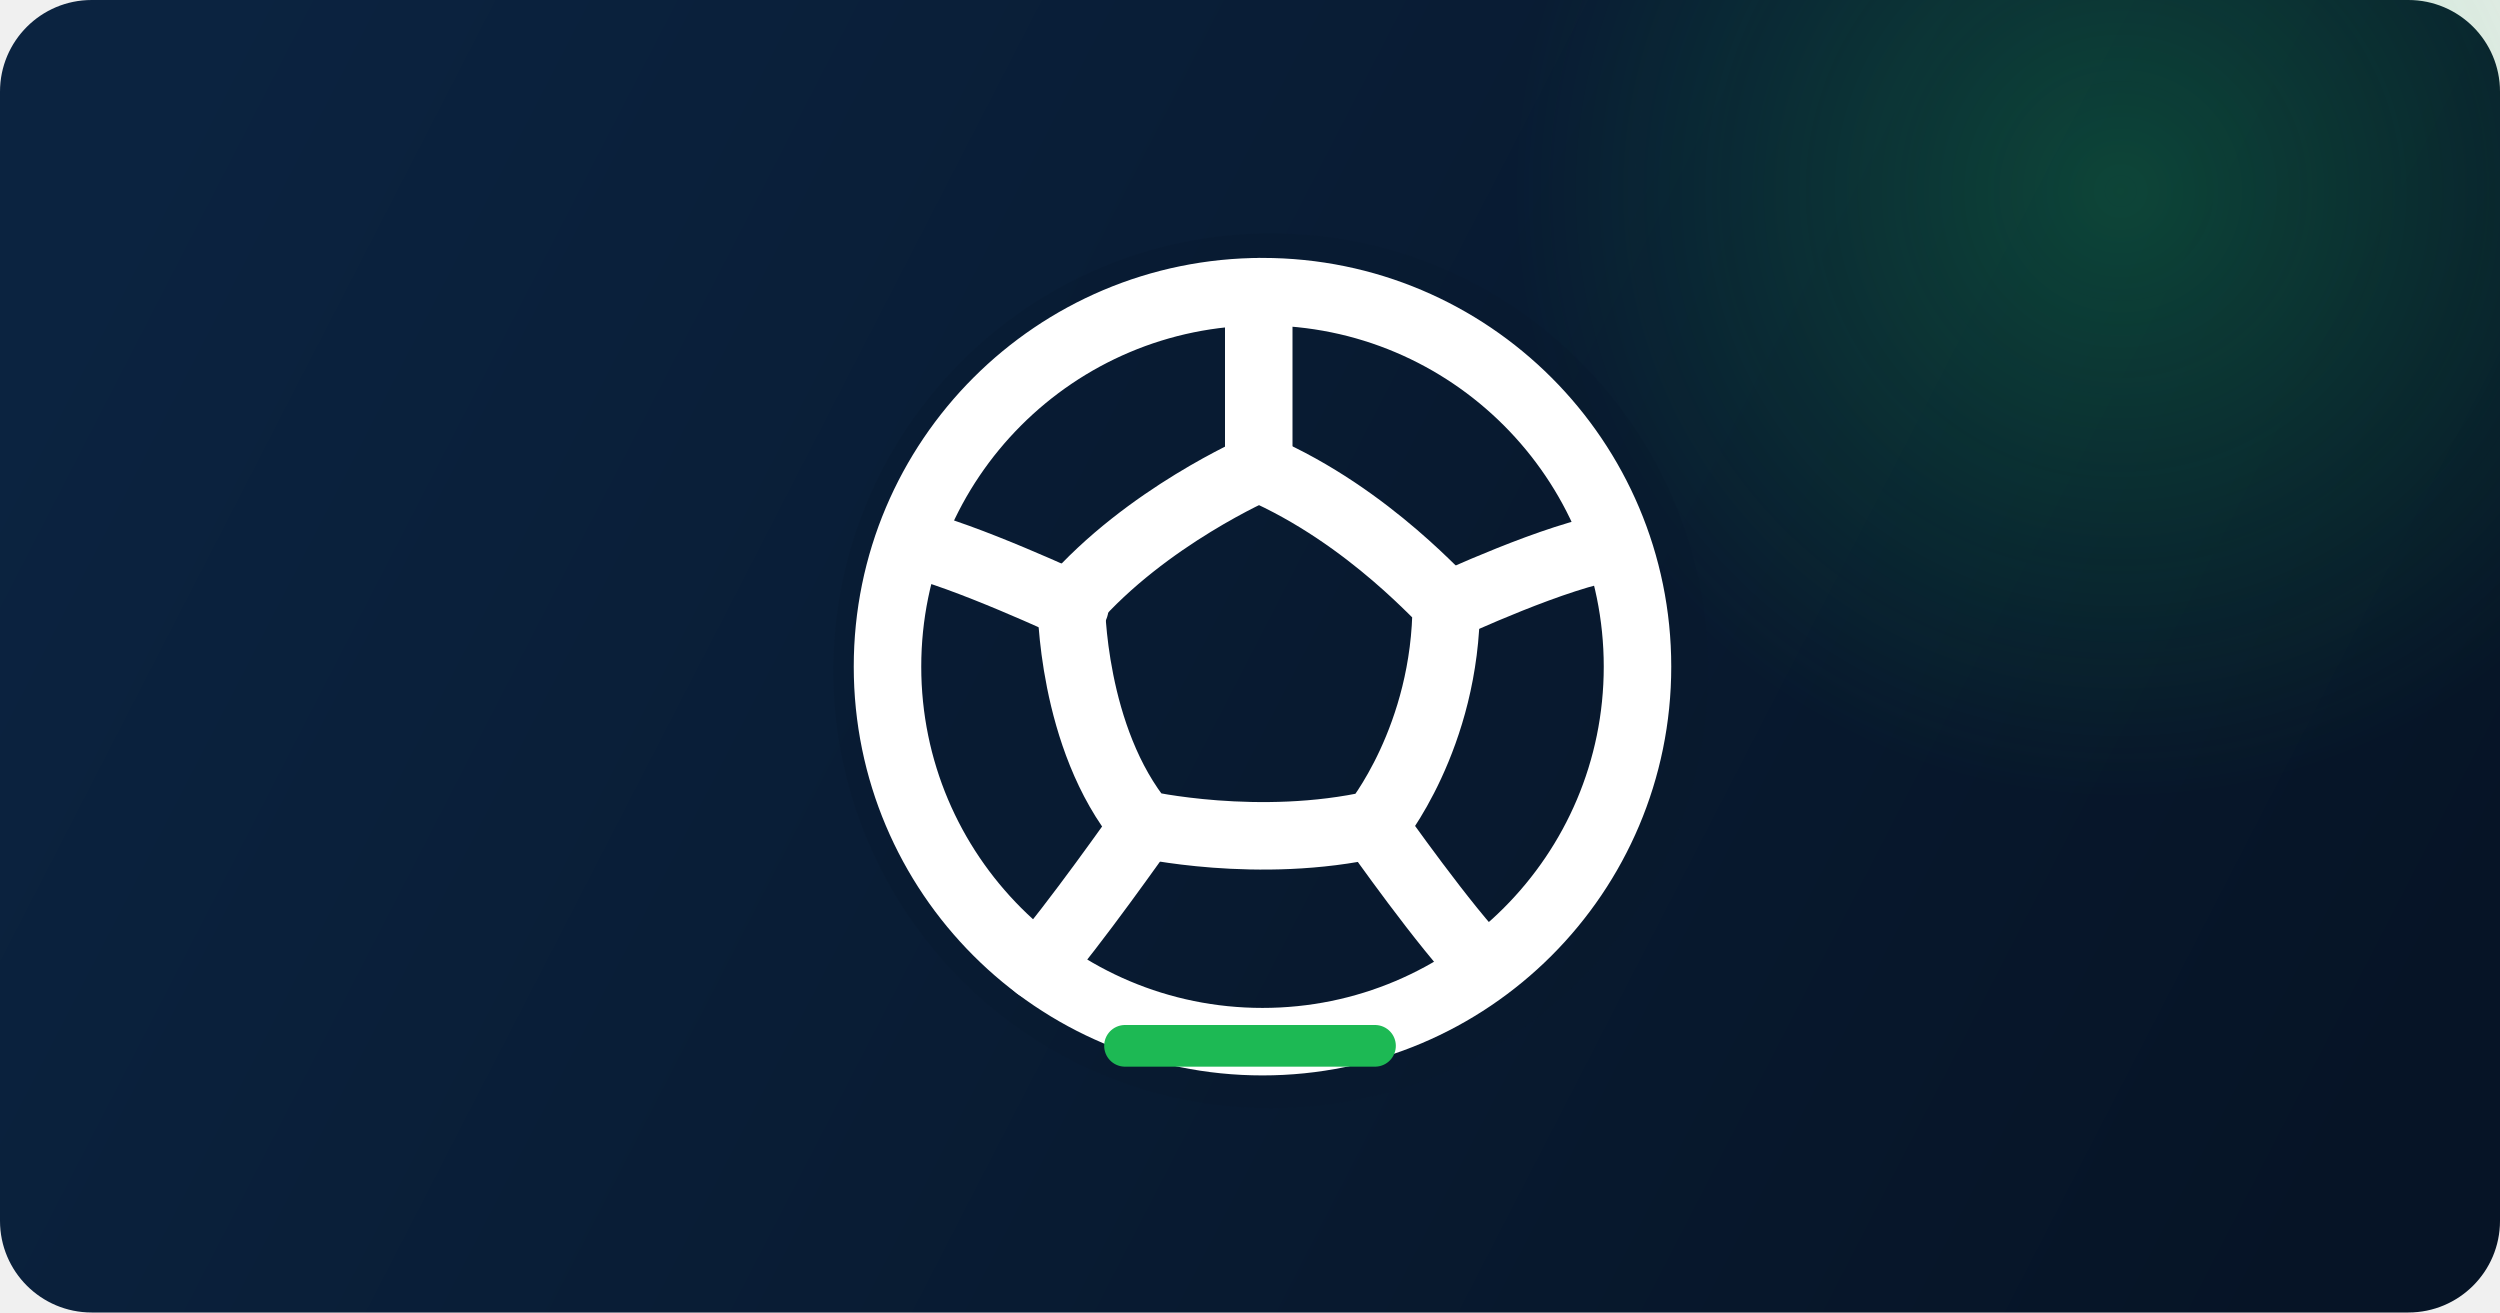
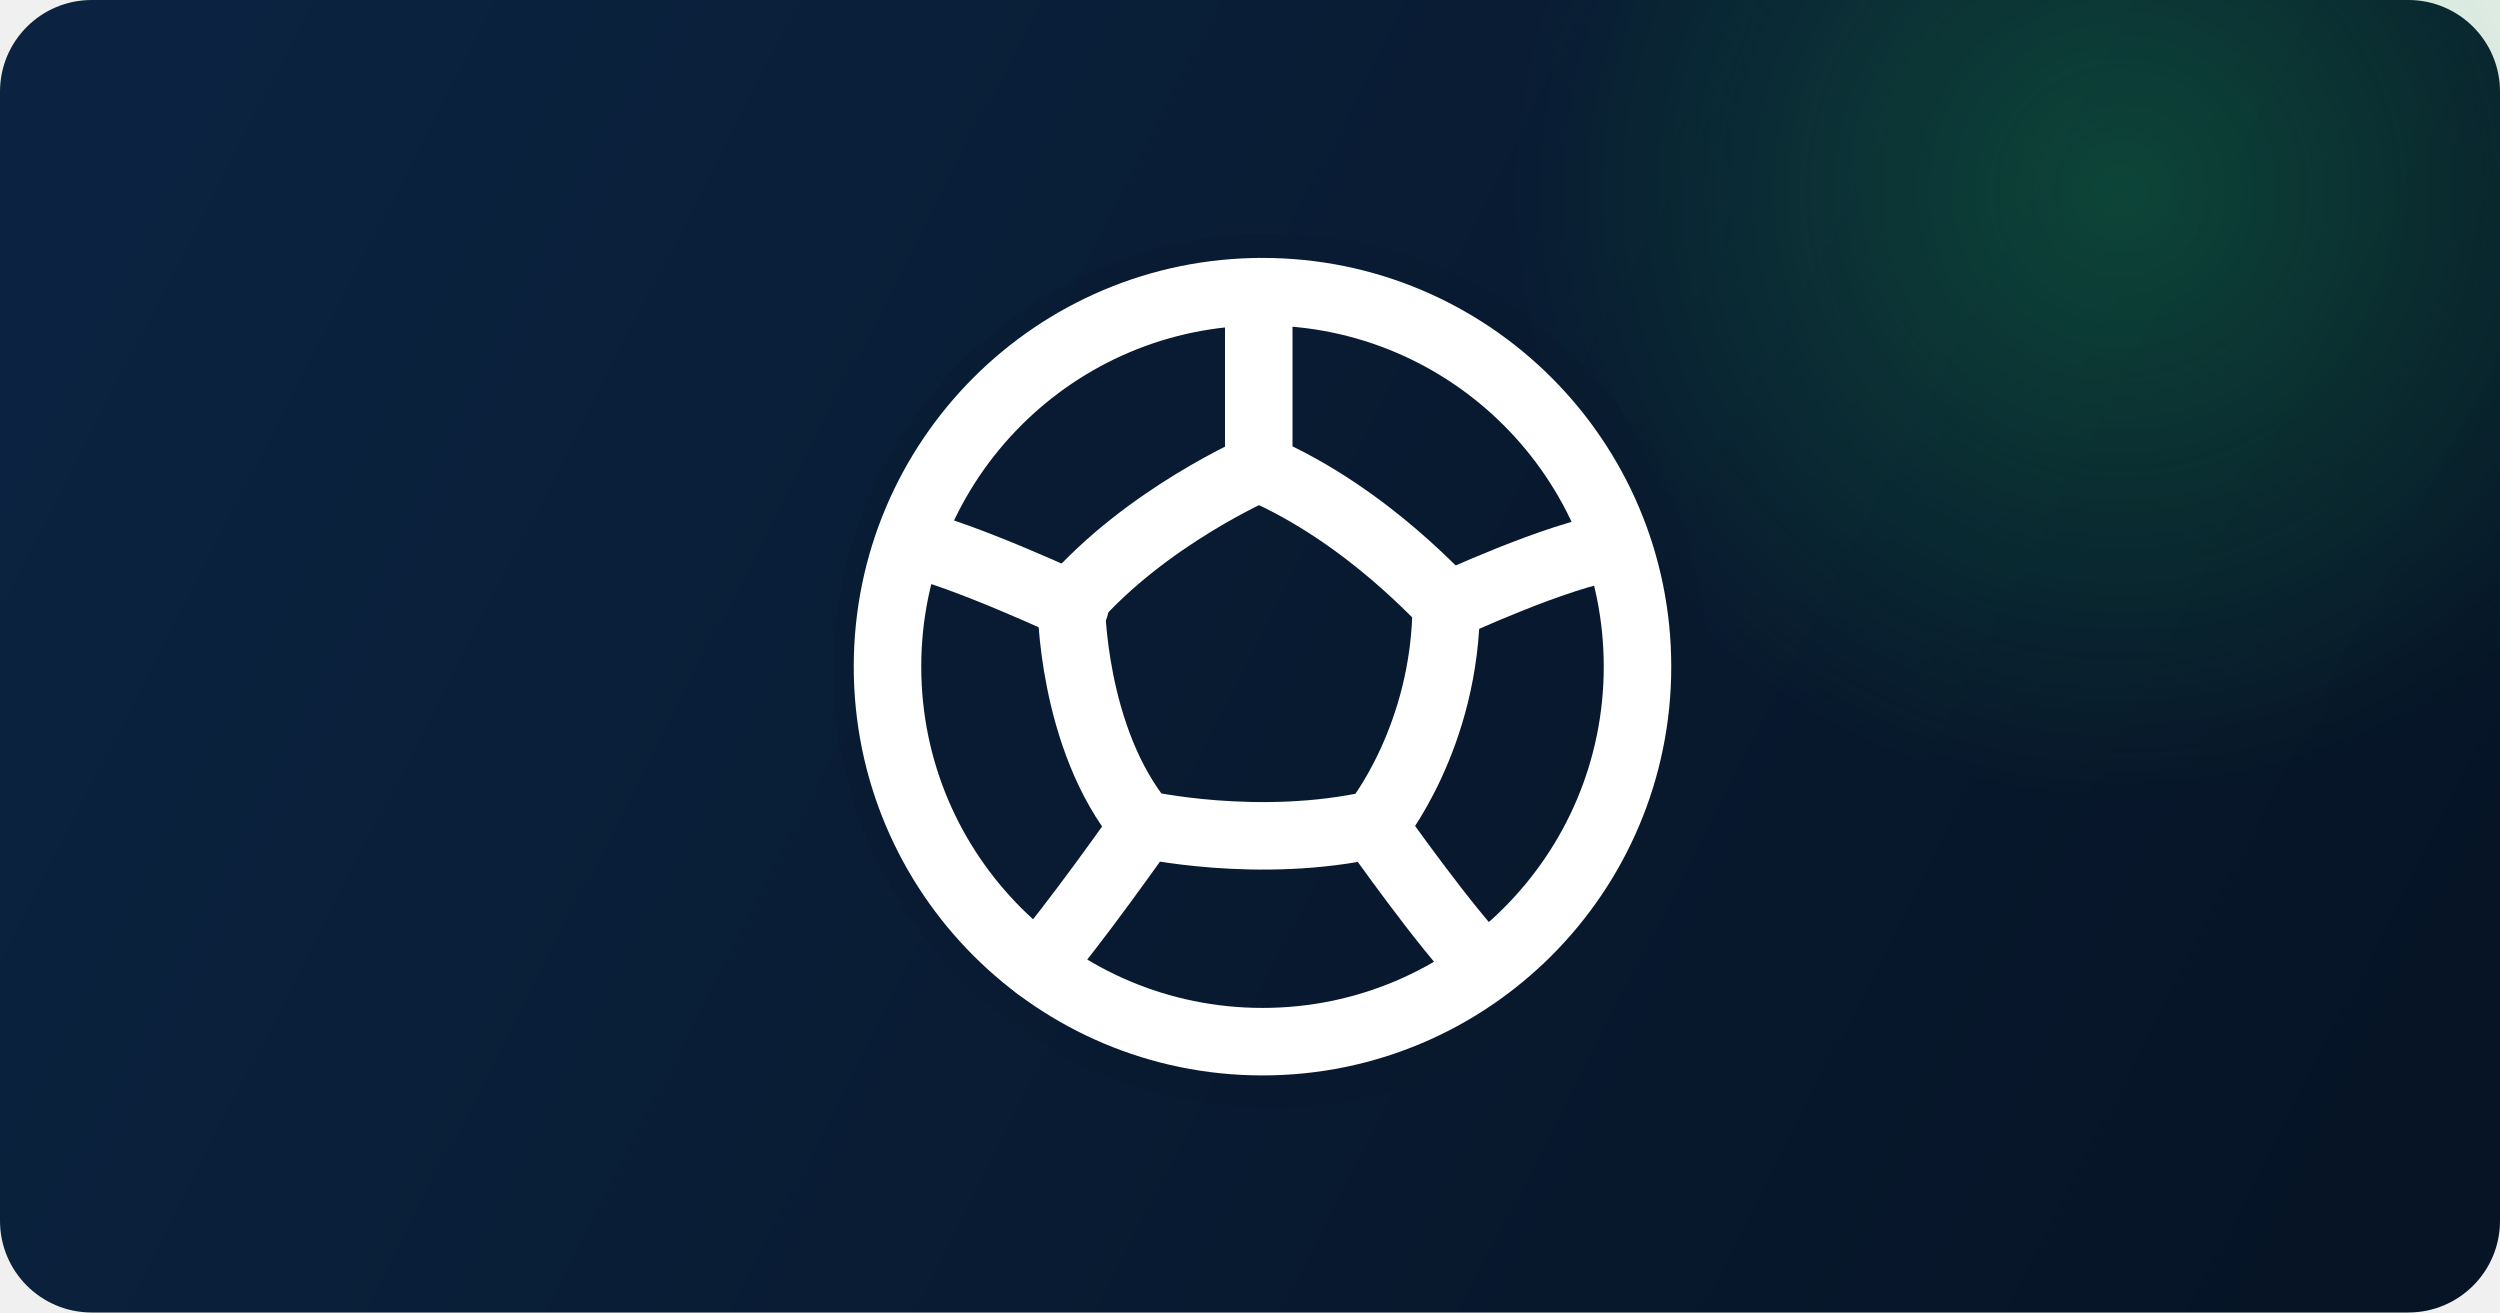
<svg xmlns="http://www.w3.org/2000/svg" viewBox="0 0 1200 630" role="img" aria-labelledby="title desc">
  <defs>
    <linearGradient id="bg" x1="82" y1="48" x2="1118" y2="582" gradientUnits="userSpaceOnUse">
      <stop offset="0" stop-color="#0b2340" />
      <stop offset="1" stop-color="#061426" />
    </linearGradient>
    <radialGradient id="glow" cx="0" cy="0" r="1" gradientTransform="translate(1018 92) rotate(136.6) scale(292)" gradientUnits="userSpaceOnUse">
      <stop offset="0" stop-color="#1db954" stop-opacity=".28" />
      <stop offset="1" stop-color="#1db954" stop-opacity="0" />
    </radialGradient>
  </defs>
  <rect width="1200" height="630" rx="44" fill="url(#bg)" />
  <circle cx="1018" cy="92" r="292" fill="url(#glow)" />
  <circle cx="610" cy="322" r="210" fill="#08182d" opacity=".3" />
  <g transform="translate(390 104) scale(18)" fill="none" stroke="#ffffff" stroke-linecap="round" stroke-linejoin="round" stroke-width="1.8">
    <circle cx="12" cy="12" r="10" />
    <path d="M11.9 6.7s-3 1.3-5 3.6c0 0 0 3.6 1.9 5.9 0 0 3.1.7 6.2 0 0 0 1.9-2.3 1.9-5.9 0 .1-2-2.3-5-3.6" />
    <path d="M11.9 6.7V2" />
    <path d="M16.9 10.4s3-1.4 4.5-1.6" />
    <path d="M15 16.3s1.9 2.7 2.9 3.7" />
    <path d="M8.8 16.3S6.9 19 6 20" />
    <path d="M2.6 8.7C4 9 7 10.4 7 10.4" />
  </g>
-   <path fill="none" stroke="#1db954" stroke-linecap="round" stroke-width="20" d="M540 502h120" />
</svg>
